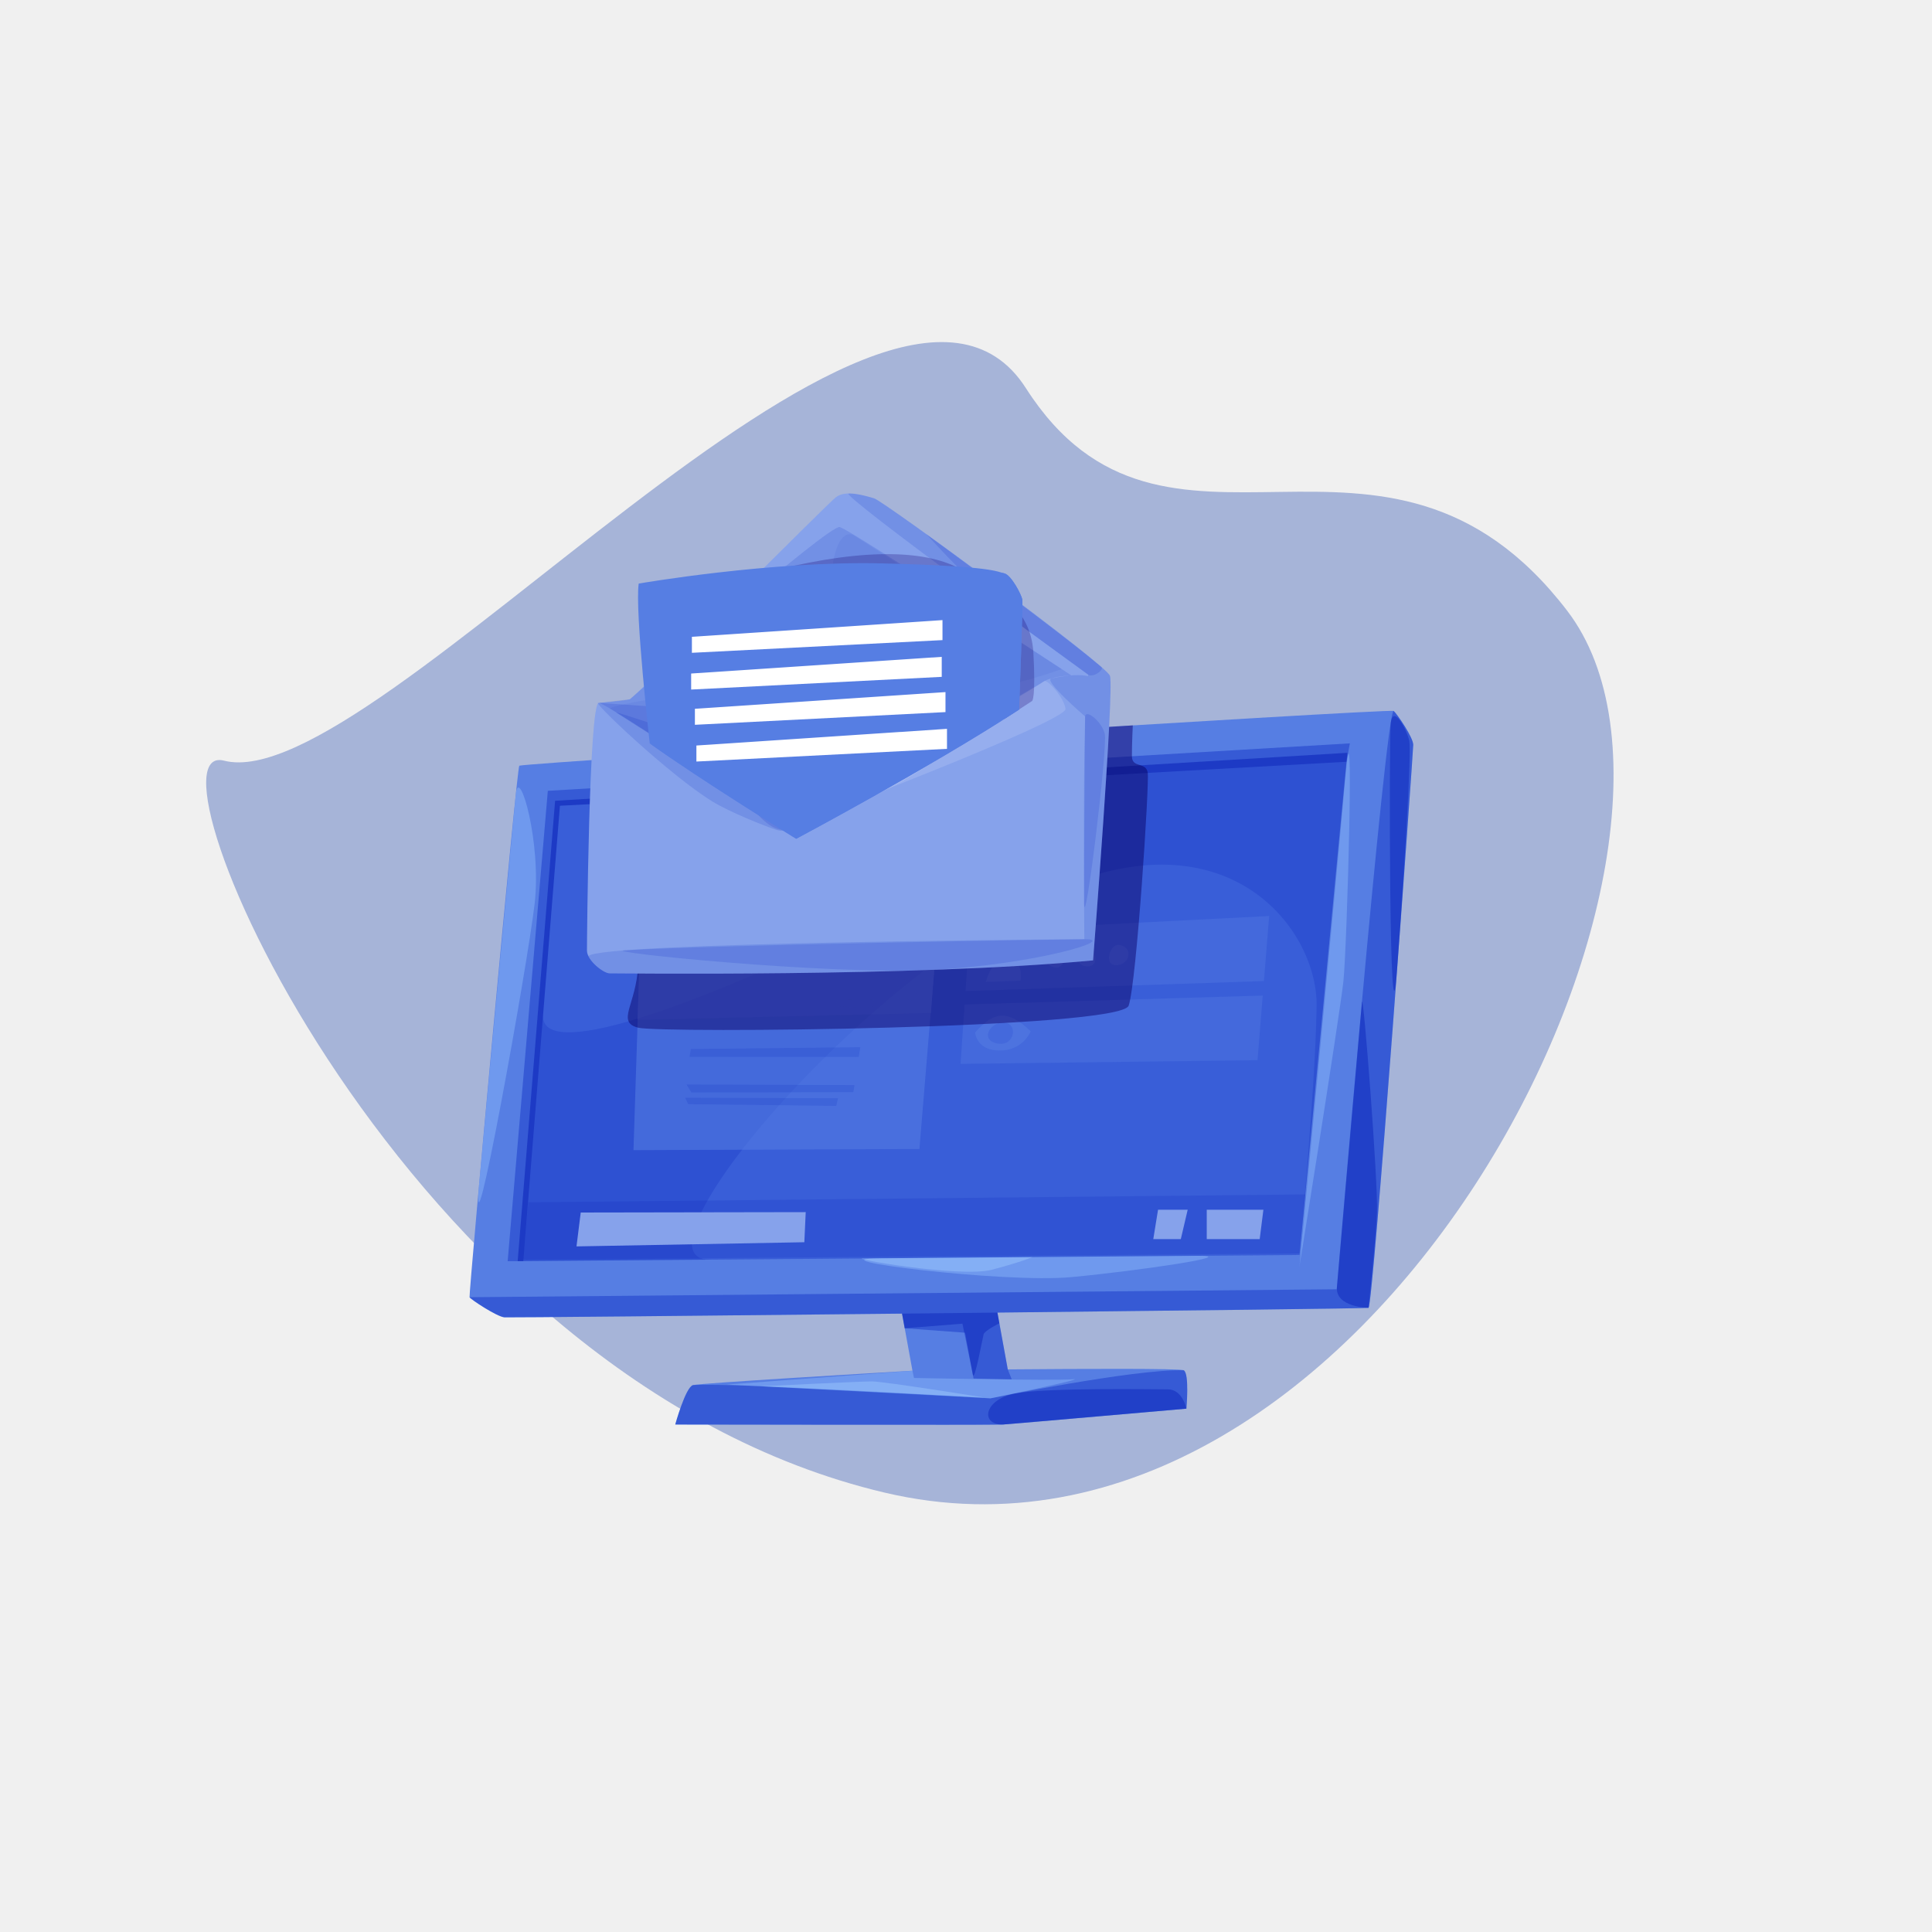
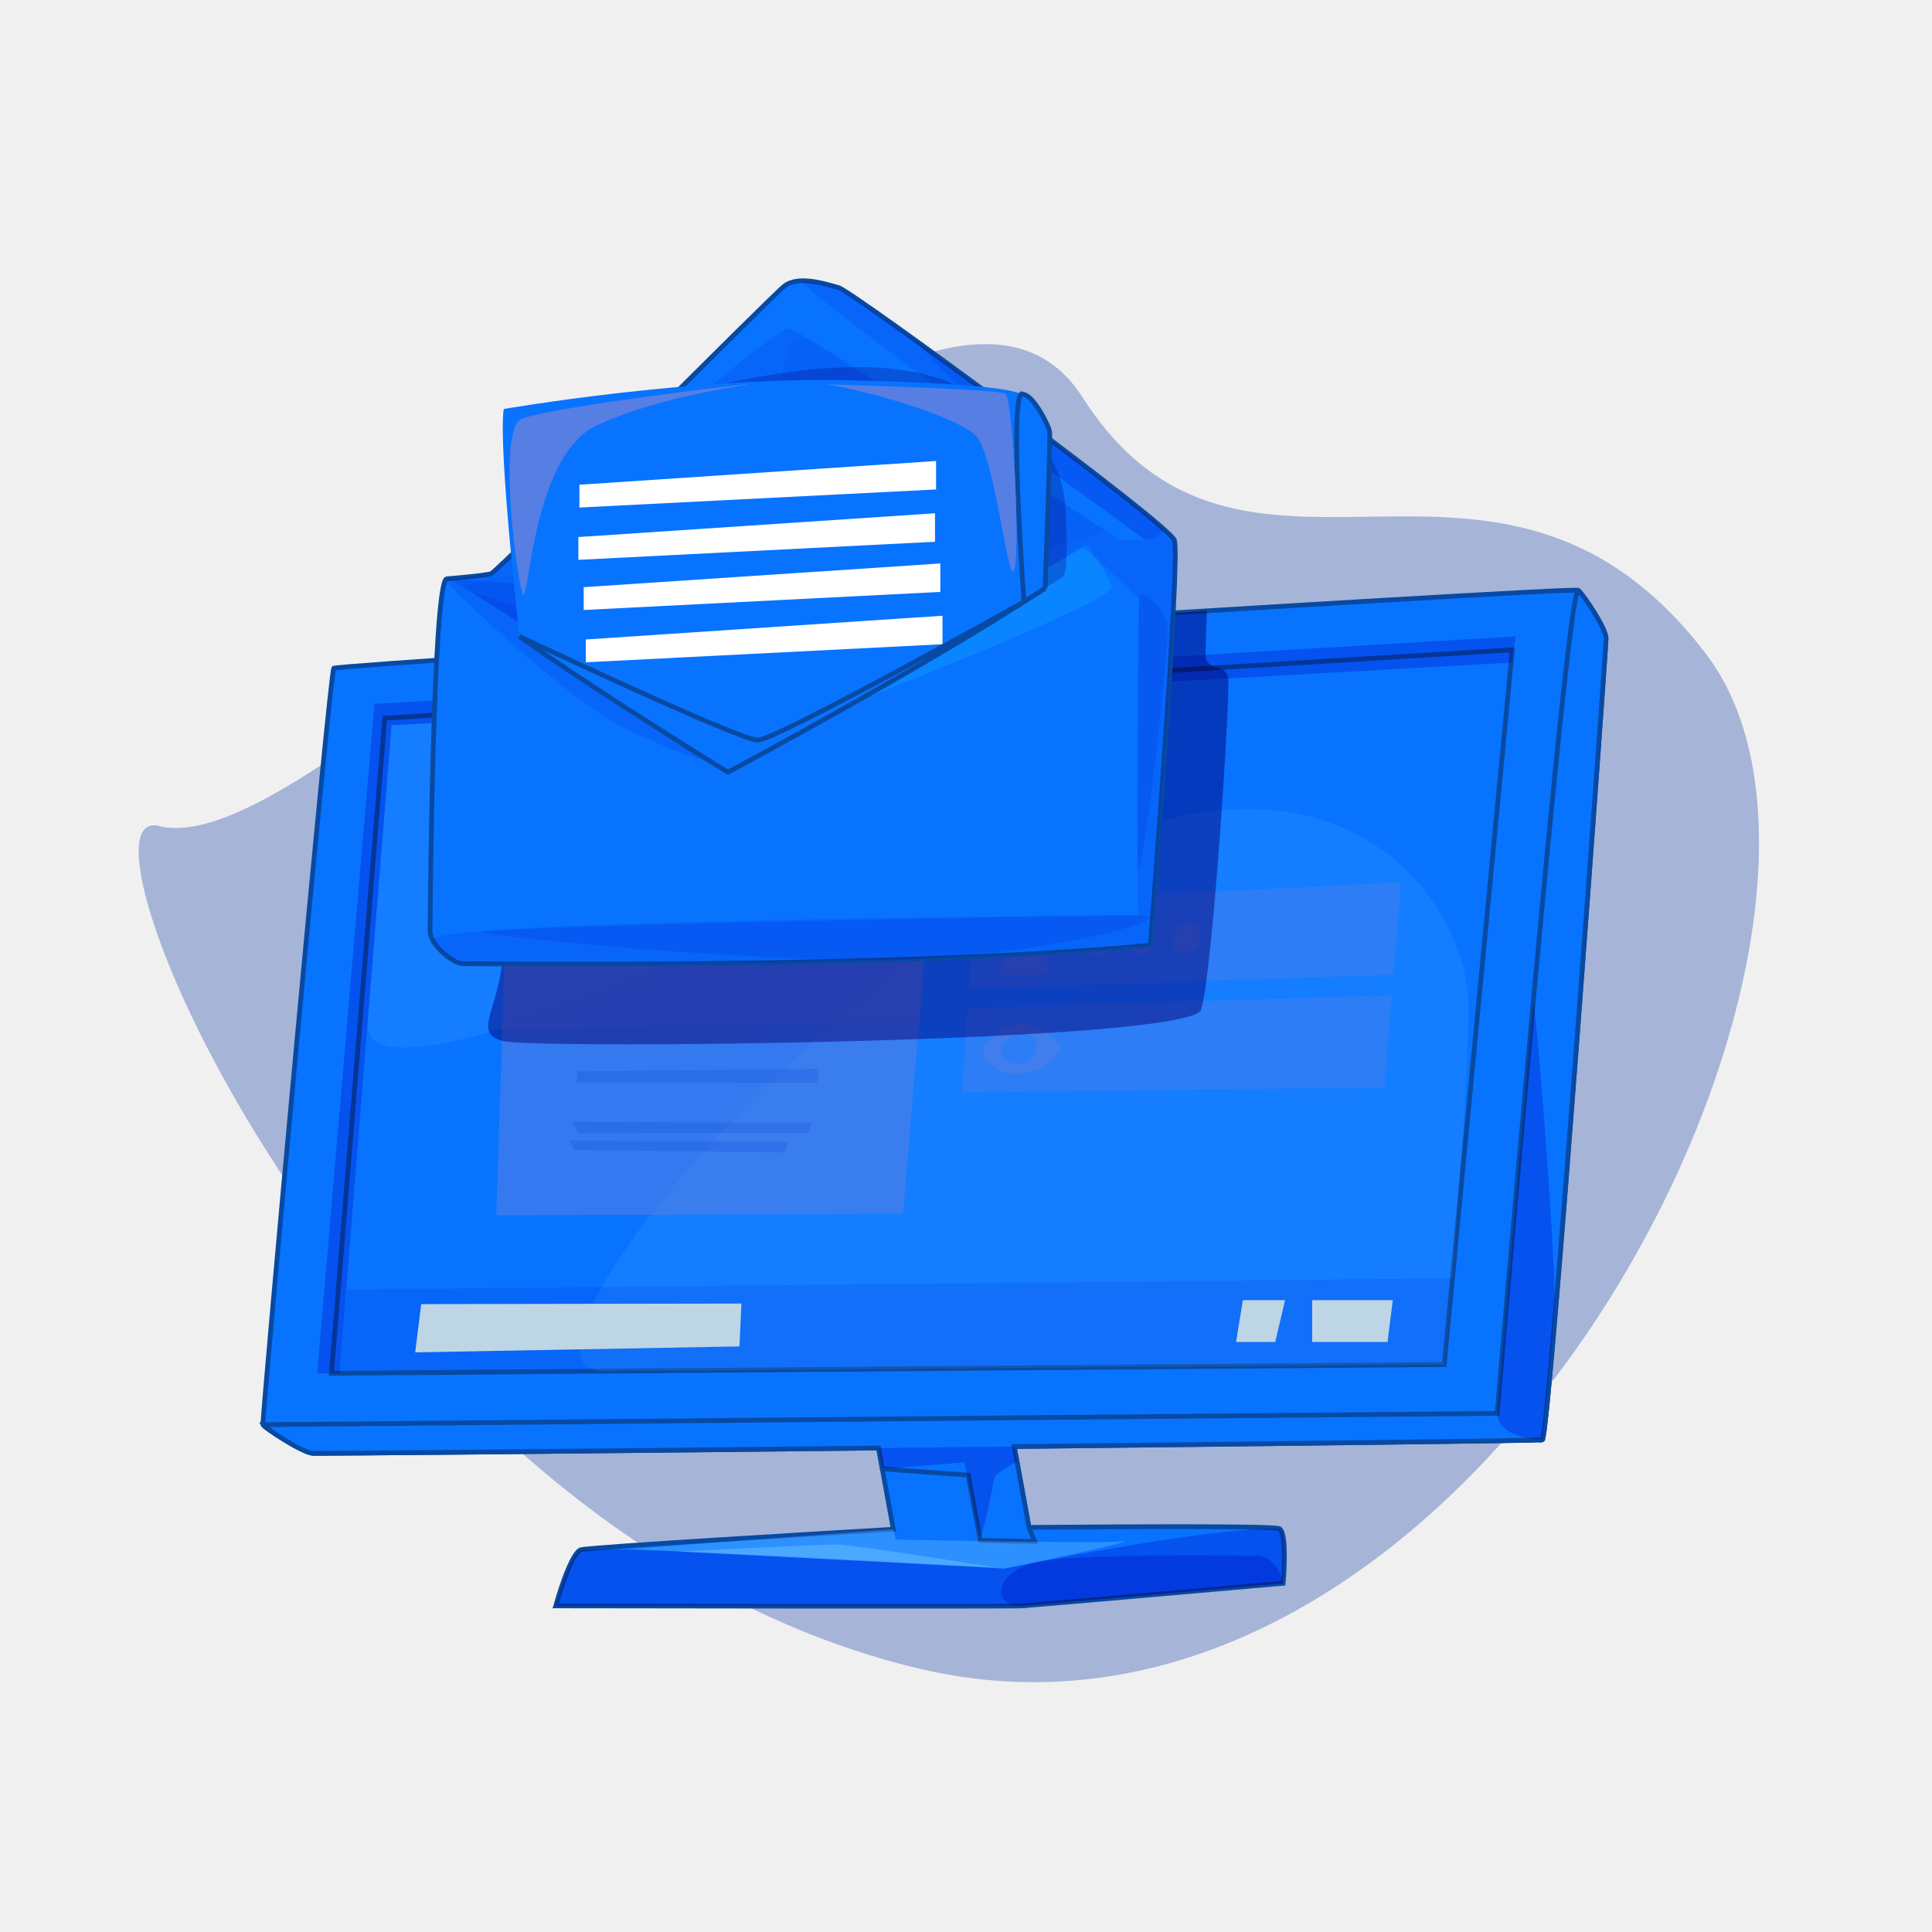
<svg xmlns="http://www.w3.org/2000/svg" viewBox="0 0 3710 3710">
  <defs>
    <style>
      .cls-1 {
        opacity: .68;
      }

      .cls-2, .cls-3, .cls-4, .cls-5, .cls-6, .cls-7, .cls-8, .cls-9, .cls-10, .cls-11, .cls-12, .cls-13, .cls-14, .cls-15, .cls-16, .cls-17, .cls-18 {
        stroke-width: 0px;
      }

-       .cls-2, .cls-3, .cls-5, .cls-6, .cls-9, .cls-10, .cls-14, .cls-15 {
+       .cls-2, .cls-3, .cls-6, .cls-7, .cls-10, .cls-14, .cls-15 {
        mix-blend-mode: multiply;
      }

-       .cls-2, .cls-5 {
+       .cls-2, .cls-6 {
        fill: #49258d;
      }

-       .cls-2, .cls-6 {
+       .cls-2, .cls-7 {
        opacity: .57;
      }

      .cls-3, .cls-11 {
        fill: #fff;
      }

      .cls-3, .cls-14 {
        opacity: .39;
      }

-       .cls-4 {
+       .cls-4, .cls-19 {
+         fill: #0873ff;
+       }
+ 
+       .cls-5 {
        opacity: .15;
      }

-       .cls-4, .cls-6, .cls-7, .cls-8, .cls-10, .cls-12, .cls-14, .cls-18 {
+       .cls-5, .cls-7, .cls-8, .cls-9, .cls-12, .cls-14, .cls-17 {
        fill: #567ee3;
      }

-       .cls-4, .cls-7 {
+       .cls-5, .cls-8 {
        mix-blend-mode: screen;
      }

-       .cls-5, .cls-9 {
+       .cls-6, .cls-10 {
        opacity: .31;
      }

-       .cls-19 {
+       .cls-20 {
        isolation: isolate;
      }

-       .cls-7 {
+       .cls-8 {
        opacity: .43;
      }

-       .cls-8 {
+       .cls-9 {
        opacity: .51;
      }

-       .cls-9, .cls-13, .cls-15, .cls-16 {
+       .cls-10, .cls-13, .cls-15 {
        fill: #86a2eb;
      }

-       .cls-10 {
-         opacity: .7;
-       }
- 
-       .cls-20 {
+       .cls-21 {
        opacity: .4;
      }

      .cls-13 {
        mix-blend-mode: color-dodge;
      }

      .cls-13, .cls-15 {
        opacity: .13;
      }

-       .cls-21 {
+       .cls-22 {
        opacity: .67;
      }

-       .cls-17 {
+       .cls-19 {
+         stroke: #084aa3;
+         stroke-width: 9.1px;
+       }
+ 
+       .cls-16 {
        fill: #3659b3;
      }

+       .cls-17 {
+         opacity: .82;
+       }
+ 
      .cls-18 {
-         opacity: .82;
+         fill: #bed5e5;
      }
    </style>
  </defs>
-   <g class="cls-19">
+   <g class="cls-20">
    <g id="Illustration">
-       <g class="cls-20">
-         <path class="cls-17" d="M1969.98,745.33c-267.76-418.78-1249.66,789.71-1539.83,715.36-175.88-45.07,338.01,1185.78,1268.44,1405.53,930.43,219.76,1660.7-1237.35,1310.65-1693.69-350.05-456.34-771.88-9.01-1039.26-427.2Z" />
+       <g class="cls-21">
+         <path class="cls-16" d="M2078.57,762.65c-308.27-482.15-1438.76,909.21-1772.85,823.61-202.49-51.89,389.16,1365.22,1460.39,1618.22,1071.23,253.01,1912-1424.58,1508.99-1949.98-403.02-525.4-888.69-10.38-1196.53-491.85Z" />
      </g>
      <g>
-         <path class="cls-12" d="M2627.92,2511.38c9.15-3.05,85.91-1066.86,85.91-1081.1s-31.52-59.98-37.62-65.06c-6.1-5.08-1658.63,99.03-1678.96,105.13-4.97,1.49-97.6,1016.63-95.56,1020.69,2.03,4.07,52.86,37.62,67.1,38.63,6.85.49,378.55-3.02,763.41-7.14l19.99,109.65c-74.5,4.34-408.84,24-421.48,27.61-14.23,4.07-34.06,75.74-34.06,75.74,0,0,611.5,1.02,628.78,0,17.28-1.02,352.77-30.5,352.77-30.5,0,0,6.1-67.61-5.08-73.71-6.81-3.72-193.24-2.9-337.9-1.7l-19.89-109.1c349.45-3.88,708.54-7.82,712.59-9.16Z" />
-         <polygon class="cls-10" points="994.1 2421.76 1065.97 1537.73 2587.34 1445.61 2495.45 2409.91 994.1 2421.76" />
-         <path class="cls-6" d="M1853.25,2559.16l16.27,88.03,73.2,1.43-7.49-18.98-19.89-109.1c349.45-3.88,708.54-7.82,712.59-9.16,9.15-3.05,85.9-1066.86,85.9-1081.1s-31.52-59.98-37.62-65.06c-15.77.13-109.29,1110.58-109.29,1110.58l-1665.24,15.25c2.03,4.07,52.86,37.62,67.1,38.63,6.85.49,378.55-3.02,763.41-7.14l5.13,28.12,115.93,8.5Z" />
-         <path class="cls-6" d="M1296.64,2735.55s611.5,1.02,628.78,0c17.28-1.02,352.77-30.5,352.77-30.5,0,0,6.1-67.61-5.08-73.71-96.57-2.64-371.07,53.88-371.07,53.88,0,0-490.01-30.5-571.35-25.42-14.23,4.07-34.06,75.74-34.06,75.74Z" />
-         <polygon class="cls-6" points="994.1 2421.76 974.88 2421.76 1052 1518.62 2592.08 1427.48 2585.7 1462.79 1075.21 1547.29 1004.83 2421.76 994.1 2421.76" />
-         <path class="cls-6" d="M1925.43,2735.55c-43.7.33-36.25-48.47,24.53-59.79,60.78-11.32,264.19-7.82,292.65-7.82s35.58,37.11,35.58,37.11l-352.77,30.5Z" />
-         <path class="cls-6" d="M1732.19,2522.54l183.14-2,3.75,20.55s-28.21,14-30.25,21.12c-2.03,7.12-17.64,94.05-20.8,76.97-3.15-17.08-19.87-97.31-19.87-97.31l-110.85,8.79-5.13-28.12Z" />
-         <path class="cls-6" d="M2627.92,2511.38s-63.95-.77-60.64-39.88c3.32-39.11,45.58-520.44,48-546.89,2.42-26.45,31.5,348.92,28.9,404.79-2.6,55.87-16.27,181.98-16.27,181.98Z" />
-         <path class="cls-6" d="M2670.71,1387.35c-3.5,24.73-3.16,681.71,12.05,475.34,15.2-206.38,27.76-419.5,23.45-440.12-4.31-20.62-30.53-70.33-35.49-35.22Z" />
-         <path class="cls-7" d="M2495.96,2425.73c-11.36,76.19,76.63-475.11,83.75-541.19,7.12-66.08,21.99-599.84,3.34-387.22-18.64,212.62-87.09,928.41-87.09,928.41Z" />
-         <path class="cls-7" d="M990.67,1523.49c6.58-53.14,49.28,94.27,36.06,211.19-13.22,116.91-123.94,729.85-106.45,536.81,17.49-193.05,70.4-747.99,70.4-747.99Z" />
-         <path class="cls-7" d="M1690.61,2416.26c-141.32,1.12,237.87,48.35,366.98,36.15,129.11-12.2,329.36-41.65,240.92-40.95-88.43.7-607.91,4.8-607.91,4.8Z" />
-         <path class="cls-7" d="M1752.18,2632.2l2.96,13.89s269.41,5.59,304.48,2.54c35.07-3.05-157.58,36.6-157.58,36.6l-505.77-26.51,355.91-26.51Z" />
-         <path class="cls-4" d="M1363.23,2418.84c-156.52,1.23,248.06-496.09,614.04-687.22,365.99-191.13,552.88,45.69,551.01,199.45-1.86,153.77-32.84,478.83-32.84,478.83l-1132.22,8.93Z" />
-         <path class="cls-4" d="M1043.2,1945.05c-27.65,199.33,1241.58-464.99,1043.1-451.04-198.48,13.95-1011.09,53.27-1011.09,53.27l-32.01,397.76Z" />
-         <path class="cls-7" d="M1659.54,2416.51c-40.11-1.71,184.56,37.94,245.56,21.68,61-16.27,77.27-24.22,77.27-24.22l-322.83,2.55Z" />
-         <path class="cls-7" d="M1461.94,2662.15s189-9.46,212.38-9.46,215.52,30.93,215.52,30.93l-427.91-21.47Z" />
-         <g class="cls-21">
-           <polygon class="cls-8" points="2427.12 1883.93 1854.04 1903.21 1861.88 1788.3 2437.21 1758.98 2427.12 1883.93" />
-           <polygon class="cls-8" points="2414.85 2035.84 1844.5 2042.98 1852.3 1928.77 2424.87 1911.72 2414.85 2035.84" />
-           <path class="cls-12" d="M1944.49,1843.84c5.76-4.64,9.73-11.49,10.26-19.01.93-13.29-9.2-23.55-22.58-22.9-13.33.65-24.84,11.87-25.75,25.06-.59,8.57,3.44,15.87,9.97,19.8-17.44,11.51-23.17,38.79-23.17,38.79l66.48-2.4s5.97-30.94-15.19-39.35Z" />
-           <path class="cls-12" d="M1872.43,1982.75c36.08-41.85,64.62-43.55,106.86-2.3,0,0-14.48,37.09-59.91,36.91-44.82-.18-46.95-34.61-46.95-34.61ZM1917.26,2004.15c32.34,4.49,38.02-40.65,9.42-40.42-28.36.23-44.74,35.52-9.42,40.42Z" />
-           <path class="cls-12" d="M2028.22,1858.08c16.88,1.26,28.33-40.51,2.76-38.31-25.38,2.19-30.15,36.26-2.76,38.31Z" />
-           <path class="cls-12" d="M2147.78,1814.56c-17.4-1.17-29.13,41.07-2.9,38.97,26.43-2.11,31.51-37.05,2.9-38.97Z" />
-           <path class="cls-12" d="M2085.94,1855.63c28.65,2.56,16.52-37.15,2.81-38.41-13.65-1.26-31.23,35.87-2.81,38.41Z" />
+         <path class="cls-19" d="M2961.82,2764.74c13.02-4.34,122.26-1518.38,122.26-1538.64s-44.85-85.37-53.53-92.6c-8.68-7.23-2360.59,140.94-2389.53,149.63-7.07,2.12-138.9,1446.89-136.01,1452.67,2.89,5.79,75.24,53.53,95.49,54.98,9.75.7,538.76-4.3,1086.5-10.16l28.45,156.06c-106.03,6.18-581.87,34.16-599.86,39.3-20.26,5.79-48.47,107.79-48.47,107.79,0,0,870.3,1.45,894.9,0,24.6-1.45,502.07-43.41,502.07-43.41,0,0,8.68-96.22-7.23-104.9-9.7-5.29-275.02-4.13-480.9-2.42l-28.31-155.27c497.35-5.52,1008.41-11.12,1014.17-13.04Z" />
+         <polygon class="cls-19" points="636.53 2637.18 738.83 1379.03 2904.07 1247.91 2773.28 2620.33 636.53 2637.18" />
+         <path class="cls-19" d="M1859.29,2832.74l23.15,125.29,104.18,2.03-10.66-27.02-28.31-155.27c497.35-5.52,1008.41-11.12,1014.17-13.04,13.02-4.34,122.26-1518.38,122.26-1538.64s-44.85-85.37-53.53-92.6c-22.44.19-155.54,1580.6-155.54,1580.6l-2370,21.7c2.89,5.79,75.24,53.54,95.49,54.98,9.75.7,538.76-4.3,1086.5-10.16l7.3,40.03,164.99,12.09Z" />
+         <path class="cls-7" d="M1067.12,3083.78s870.3,1.45,894.9,0c24.6-1.45,502.07-43.41,502.07-43.41,0,0,8.68-96.22-7.23-104.9-137.43-3.75-528.11,76.68-528.11,76.68,0,0-697.4-43.41-813.15-36.17-20.26,5.79-48.47,107.79-48.47,107.79Z" />
+         <polygon class="cls-7" points="636.53 2637.18 609.18 2637.18 718.94 1351.83 2910.82 1222.11 2901.74 1272.37 751.97 1392.63 651.81 2637.18 636.53 2637.18" />
+         <path class="cls-7" d="M1962.02,3083.78c-62.2.47-51.59-68.98,34.92-85.09,86.5-16.11,376-11.12,416.51-11.12s50.64,52.81,50.64,52.81l-502.07,43.41Z" />
+         <path class="cls-7" d="M1687,2780.62l260.65-2.84,5.33,29.25s-40.15,19.93-43.05,30.06c-2.89,10.13-25.11,133.85-29.6,109.55-4.49-24.3-28.28-138.49-28.28-138.49l-157.76,12.5-7.3-40.03Z" />
+         <path class="cls-7" d="M2961.82,2764.74s-91.02-1.09-86.3-56.75c4.72-55.66,64.87-740.69,68.31-778.34,3.44-37.65,44.83,496.59,41.14,576.1-3.7,79.51-23.15,258.99-23.15,258.99Z" />
+         <path class="cls-8" d="M1715.46,2936.68l4.21,19.77s383.42,7.96,433.34,3.62c49.92-4.34-224.27,52.09-224.27,52.09l-719.83-37.74,506.54-37.74Z" />
+         <path class="cls-5" d="M1161.89,2633.04c-222.76,1.76,353.04-706.05,873.92-978.06,520.88-272.01,786.86,65.02,784.21,283.87-2.65,218.85-46.74,681.48-46.74,681.48l-1611.39,12.71Z" />
+         <path class="cls-5" d="M706.41,1958.73c-39.35,283.68,1767.04-661.78,1484.56-641.92-282.48,19.86-1439,75.82-1439,75.82l-45.56,566.1Z" />
+         <path class="cls-8" d="M1302.37,2979.32s268.99-13.46,302.27-13.46,306.74,44.03,306.74,44.03l-609.01-30.56Z" />
+         <g class="cls-22">
+           <polygon class="cls-9" points="2676.03 1871.74 1860.42 1899.18 1871.58 1735.64 2690.4 1693.91 2676.03 1871.74" />
+           <polygon class="cls-9" points="2658.57 2087.94 1846.85 2098.1 1857.94 1935.56 2672.84 1911.29 2658.57 2087.94" />
+           <path class="cls-12" d="M1989.15,1814.68c8.2-6.6,13.84-16.36,14.6-27.06,1.33-18.92-13.09-33.51-32.14-32.59-18.97.92-35.35,16.89-36.65,35.67-.84,12.2,4.89,22.58,14.19,28.17-24.82,16.39-32.98,55.21-32.98,55.21l94.61-3.41s8.5-44.03-21.63-56Z" />
+           <path class="cls-12" d="M1886.59,2012.38c51.34-59.56,91.97-61.99,152.09-3.28,0,0-20.61,52.79-85.26,52.53-63.79-.26-66.82-49.26-66.82-49.26ZM1950.4,2042.84c46.03,6.39,54.11-57.85,13.41-57.52-40.36.33-63.67,50.55-13.41,57.52Z" />
+           <path class="cls-12" d="M2108.32,1834.95c24.03,1.79,40.32-57.66,3.92-54.52-36.12,3.11-42.91,51.61-3.92,54.52Z" />
+           <path class="cls-12" d="M2278.48,1773.01c-24.77-1.66-41.46,58.44-4.13,55.47,37.61-3,44.84-52.73,4.13-55.47Z" />
+           <path class="cls-12" d="M2190.47,1831.47c40.77,3.65,23.51-52.87,4-54.67-19.43-1.8-44.44,51.05-4,54.67Z" />
        </g>
        <g class="cls-1">
-           <polygon class="cls-18" points="1227.64 1862.84 1216.48 2208.6 1765.54 2206.39 1795.2 1847.43 1227.64 1862.84" />
-           <polygon class="cls-12" points="1224.19 1958.41 1787.64 1945.34 1795.2 1847.43 1227.64 1862.84 1224.19 1958.41" />
-           <path class="cls-12" d="M1704.33,1931.14c32.62,2.05,55.92,0,63.03,0,7.12,0,16.9-58.81,10.58-64.33-6.33-5.53-61.65-4.75-68.85,0-7.2,4.75-4.76,64.33-4.76,64.33Z" />
-           <path class="cls-8" d="M1609.58,1918.81c-1.35,3.47-4.85,12.63-2.14,13.25,2.71.62,67.29,5.54,67.96,0,.67-5.54,5.39-14.02,1.84-13.25-3.54.77-67.66,0-67.66,0Z" />
-           <path class="cls-8" d="M1763.61,1911.9c-.87-.48-5.19-5.26-10.46-11.28,7.15-4.95,12.43-9.68,11-12.08-3.73-6.26-7.24-17.41-8.77-15.07-.63.97-7.61,6.06-15.56,11.7-5.72-6.7-10.21-12.02-10.21-12.02-4.01,2.03-14.57,7.44-13.81,9.49.27.73,3.97,6.39,8.84,13.17-5.43,3.77-9.39,6.49-9.39,6.49,1.78,4.31,6.53,15.68,8.59,15.2.7-.16,6-2.84,12.51-6.52,5.94,7.01,11.41,12.16,13.6,10.58,5.66-4.1,16.18-8.26,13.66-9.66Z" />
-           <polygon class="cls-14" points="1326.65 2014.41 1324.09 2029.41 1648.97 2029.67 1652.16 2010.95 1326.65 2014.41" />
-           <polygon class="cls-14" points="1318.32 2082.61 1327.68 2097.78 1638.63 2097.27 1640.95 2083.64 1318.32 2082.61" />
-           <polygon class="cls-14" points="1315.56 2108.04 1321.62 2120.27 1605.83 2123.71 1609.33 2108.82 1315.56 2108.04" />
+           <polygon class="cls-17" points="968.92 1841.72 953.04 2333.81 1734.47 2330.67 1776.67 1819.8 968.92 1841.72" />
+           <polygon class="cls-12" points="964 1977.75 1765.91 1959.14 1776.67 1819.8 968.92 1841.72 964 1977.75" />
+           <path class="cls-12" d="M1647.35,1938.93c46.42,2.91,79.58.01,89.71,0,10.13-.01,24.06-83.69,15.05-91.56-9-7.86-87.74-6.75-97.99,0-10.25,6.76-6.77,91.56-6.77,91.56Z" />
+           <path class="cls-9" d="M1512.5,1921.38c-1.92,4.93-6.9,17.97-3.04,18.85,3.85.88,95.77,7.89,96.72,0,.95-7.89,7.67-19.95,2.62-18.85-5.05,1.1-96.29,0-96.29,0Z" />
+           <path class="cls-9" d="M1731.71,1911.55c-1.24-.69-7.39-7.49-14.89-16.05,10.18-7.05,17.69-13.78,15.65-17.19-5.31-8.91-10.31-24.78-12.48-21.45-.9,1.38-10.83,8.63-22.14,16.66-8.14-9.53-14.52-17.11-14.52-17.11-5.71,2.89-20.74,10.59-19.65,13.51.39,1.04,5.64,9.09,12.58,18.74-7.72,5.36-13.37,9.24-13.37,9.24,2.54,6.14,9.29,22.32,12.23,21.63,1-.23,8.53-4.04,17.81-9.27,8.45,9.98,16.24,17.3,19.35,15.05,8.06-5.84,23.03-11.75,19.44-13.75Z" />
+           <polygon class="cls-14" points="1109.83 2057.44 1106.19 2078.79 1568.56 2079.16 1573.1 2052.51 1109.83 2057.44" />
+           <polygon class="cls-14" points="1097.97 2154.5 1111.3 2176.09 1553.84 2175.37 1557.15 2155.98 1097.97 2154.5" />
+           <polygon class="cls-14" points="1094.04 2190.7 1102.67 2208.1 1507.17 2212.99 1512.14 2191.81 1094.04 2190.7" />
        </g>
+         <path class="cls-2" d="M965.46,1831.05c-4.68,104.63-60.58,152.1,0,168.04,60.58,15.94,1319.22,3.7,1340.92-60.24,21.7-63.94,56.52-604.89,52.13-636.09-4.39-31.2-43.08-11.86-43.26-45.4-.19-33.55,2.41-84.38,2.41-84.38l-215.93,13.26-1136.27,644.81Z" />
+         <path class="cls-19" d="M857.86,1111.48c-26.67,4.03-32,648.89-32,676.76s46.36,62.63,61.78,62.37c15.4-.26,831.83,10.58,1321.44-35.38,0,0,58.51-745.32,46.07-777.9-12.49-32.71-618.97-477.82-644.7-485.03-25.79-7.23-77.48-23.91-104.31-2.84-26.83,21.07-549.94,548.02-563.21,552.13-13.28,4.11-85.07,9.89-85.07,9.89Z" />
+         <path class="cls-10" d="M857.86,1111.48c-26.94-11.74,194.05,198.1,311.25,269.72,47.56,29.07,140.39,66.11,173.91,77.09,16.31,5.34,34.15,3.08,48.57-6.23,0,0-239.46-317.59-245.97-319.76-6.51-2.17-287.76-20.82-287.76-20.82Z" />
+         <path class="cls-10" d="M887.63,1850.61c15.4-.26,831.83,10.58,1321.44-35.38,0,0,58.51-745.32,46.07-777.9-12.49-32.71-618.97-477.81-644.7-485.03-15.83-4.44-41.42-12.41-65.03-13.05-1.28.09-2.49.09-3.62-.02-.19,0-.38,0-.58.01-31.6-1.99,654.83,495.38,654.83,495.38-.42.88-.82,2.23-1.21,3.83-19.95-4.77-48.64-4.35-99.43,6.28-18.2,3.81,44.13,62.07,91.93,103.99-6.11,204.49-2.14,608.63-2.14,608.63,0,0-1329.17,8.09-1355.28,46.27,11.6,23.77,45.05,47.21,57.71,46.99Z" />
+         <path class="cls-10" d="M857.86,1111.48c21.7-1.89,525.05,343.47,533.73,340.58,8.68-2.89,653.99-376.98,677.14-395.39,23.15-18.41,80.8-20.35,80.8-20.35,0,0-602.4-398.13-632.78-405.36-30.38-7.23-573.82,470.64-573.82,470.64l-85.07,9.89Z" />
+         <path class="cls-10" d="M928.7,1787.76c-68.38,4.09,550.98,67.23,835.45,53.58,284.47-13.64,518.74-84.76,421.05-83.99-97.68.77-1014.76,15.96-1256.51,30.41Z" />
+         <path class="cls-10" d="M2187.34,1148.72c1.48-20.77,44.39,11.95,53.57,46.67,9.18,34.71-56.02,564.83-56.45,460.66-.43-104.17,2.88-507.33,2.88-507.33Z" />
+         <path class="cls-13" d="M1450.05,1419.09c-33.65,19.21,688.54-258.26,683.79-291.14-4.75-32.88-50.07-80.71-57.59-76-7.52,4.71-626.2,367.14-626.2,367.14Z" />
+         <path class="cls-15" d="M888.97,1127.04c-1.62-9.94,284.5-60.94,502.62-66.37,218.12-5.43,342.37,192.07,342.37,192.07l-342.37,199.31-502.62-325.01Z" />
+         <path class="cls-15" d="M1553.64,652.65c-73.86-31.57-100.92,293.36,49.92,398.98,150.84,105.62,519.73-32.64,519.73-32.64l-569.64-366.34Z" />
+         <path class="cls-10" d="M2196.05,1034.63c15.92,7.96,43.72-14.55,35.76-21.24-117.51-98.85-477.97-362.81-477.97-362.81,0,0,161.94,179.66,272.26,260.19,110.31,80.53,169.95,123.86,169.95,123.86Z" />
+         <path class="cls-10" d="M906.27,1138.23c-17.3-11.19,586,195.18,600.77,199.52,14.77,4.34,328.84-142.39,328.84-142.39l-444.29,256.7s6.69,2.37,0,0c-6.69-2.37-38.74,33.83-103.81-40.87-65.08-74.71-256.85-194.01-256.85-194.01l-124.65-78.94Z" />
+         <path class="cls-13" d="M2000.73,1099.02s-333.4,294.03-529.87,306.89l529.87-306.89Z" />
+         <path class="cls-6" d="M1340.22,748.75c254.3-63.18,420.75-53.13,510.36-.68,89.61,52.45,188.43,101.04,195.36,226.54,6.93,125.49-3.48,131.6-3.48,131.6l-76.11,49.52-626.14-406.99Z" />
+         <path class="cls-4" d="M967.29,785.4s360.52-62.59,665.33-55.17c304.81,7.42,314.92,23.26,333.74,27.28,18.82,4.02,47.03,58.27,49.2,71.3,2.17,13.02-8.68,300.95-8.68,300.95-246.87,160.46-609.14,353.04-609.14,353.04,0,0-257.55-158.43-400.3-260.69,0,0-41-362.91-30.15-436.71Z" />
+         <path class="cls-19" d="M2006.87,1129.76s10.85-287.93,8.68-300.95c-2.17-13.02-30.38-67.28-49.2-71.3-1.61-.34-3.17-.78-4.85-1.29-23.26,16.01,4.85,399.51,4.85,399.51,0,0-476.02,265.57-511.3,265.57s-457.62-199.2-457.62-199.2c142.75,102.26,400.3,260.69,400.3,260.69,0,0,362.26-192.58,609.14-353.04Z" />
+         <path class="cls-12" d="M996.59,807.5c22.07-20.85,422.13-69.45,438.41-69.45s-162.77,19.53-289.74,79.22c-126.96,59.68-129.66,362.31-142.39,320.53-12.74-41.78-44.18-294.49-6.28-330.3Z" />
+         <path class="cls-12" d="M1585.83,738.05c65.11,8.28,251.76,60.37,288.65,99.44,36.9,39.07,62.94,303.61,73.79,253.82,10.85-49.8-3.99-325.47-17.36-335.08-13.37-9.61-345.08-18.17-345.08-18.17Z" />
+         <polygon class="cls-11" points="1124.96 1227.98 1124.96 1271.77 1809.83 1237.07 1809.83 1182.4 1124.96 1227.98" />
+         <g>
+           <polygon class="cls-11" points="1112.67 930.81 1112.67 974.61 1797.53 939.9 1797.53 885.24 1112.67 930.81" />
+           <polygon class="cls-11" points="1110.62 1031.24 1110.62 1075.03 1795.48 1040.32 1795.48 985.66 1110.62 1031.24" />
+           <polygon class="cls-11" points="1120.86 1127.56 1120.86 1171.35 1805.73 1136.64 1805.73 1081.98 1120.86 1127.56" />
+           <polygon class="cls-3" points="1129.74 1203.36 1141.38 1238.32 1768.93 1216.51 1770.3 1172.97 1129.74 1203.36" />
+         </g>
+         <polygon class="cls-3" points="1154 1328.19 1153.08 1305.57 1622.73 1294.39 1622.73 1325.5 1176 1342.51 1154 1328.19" />
+         <polygon class="cls-10" points="665.61 2476.43 651.81 2633.04 2773.28 2616.19 2789.15 2454.8 665.61 2476.43" />
+         <polygon class="cls-18" points="808.85 2504.3 797.28 2596.9 1419.96 2585.5 1423.74 2503.25 808.85 2504.3" />
+         <polygon class="cls-18" points="2386.63 2496.7 2467.66 2496.7 2448.85 2577.01 2373.61 2577.01 2386.63 2496.7" />
+         <polygon class="cls-18" points="2519.75 2496.7 2519.75 2577.01 2664.43 2577.01 2674.56 2496.7 2519.75 2496.7" />
      </g>
-       <path class="cls-2" d="M1225.21,1855.34c-3.29,73.52-42.57,106.87,0,118.07,42.57,11.2,926.92,2.6,942.17-42.33,15.25-44.93,39.71-425.01,36.63-446.94-3.08-21.92-30.27-8.33-30.4-31.9-.13-23.57,1.69-59.29,1.69-59.29l-151.72,9.32-798.38,453.06Z" />
-       <path class="cls-16" d="M1149.61,1349.75c-18.74,2.83-22.49,455.93-22.49,475.52s32.57,44.01,43.41,43.82c10.82-.18,584.47,7.43,928.49-24.86,0,0,41.11-523.68,32.37-546.58-8.77-22.99-434.91-335.73-452.99-340.79-18.12-5.08-54.44-16.8-73.29-2-18.85,14.8-386.41,385.05-395.73,387.94-9.33,2.89-59.77,6.95-59.77,6.95Z" />
-       <path class="cls-9" d="M1149.61,1349.75c-18.93-8.25,136.35,139.19,218.69,189.52,33.42,20.42,98.64,46.45,122.2,54.16,11.46,3.75,23.99,2.16,34.13-4.38,0,0-168.25-223.15-172.83-224.68-4.57-1.52-202.19-14.63-202.19-14.63Z" />
-       <path class="cls-9" d="M1170.53,1869.08c10.82-.19,584.47,7.43,928.49-24.86,0,0,41.11-523.68,32.37-546.58-8.77-22.99-434.91-335.73-452.99-340.79-11.12-3.12-29.1-8.72-45.69-9.17-.9.06-1.75.06-2.54-.01-.14,0-.27,0-.41,0-22.2-1.4,460.11,348.07,460.11,348.07-.3.62-.58,1.57-.85,2.69-14.02-3.35-34.18-3.06-69.86,4.41-12.79,2.68,31.01,43.61,64.59,73.06-4.29,143.68-1.5,427.64-1.5,427.64,0,0-933.92,5.69-952.26,32.51,8.15,16.7,31.66,33.17,40.55,33.02Z" />
-       <path class="cls-9" d="M1149.61,1349.75c15.25-1.33,368.91,241.34,375.01,239.3,6.1-2.03,459.52-264.88,475.78-277.82,16.27-12.94,56.77-14.3,56.77-14.3,0,0-423.27-279.74-444.61-284.82-21.35-5.08-403.18,330.69-403.18,330.69l-59.77,6.95Z" />
-       <path class="cls-9" d="M1199.38,1824.92c-48.05,2.87,387.14,47.24,587.02,37.65,199.88-9.59,364.48-59.55,295.84-59.01-68.64.54-713,11.21-882.86,21.36Z" />
-       <path class="cls-9" d="M2083.74,1375.92c1.04-14.59,31.19,8.4,37.64,32.79,6.45,24.39-39.36,396.87-39.66,323.68-.3-73.19,2.02-356.47,2.02-356.47Z" />
-       <path class="cls-13" d="M1565.7,1565.89c-23.65,13.5,483.79-181.46,480.45-204.56-3.34-23.1-35.18-56.71-40.46-53.4-5.29,3.31-439.99,257.96-439.99,257.96Z" />
-       <path class="cls-15" d="M1171.47,1360.68c-1.14-6.98,199.9-42.82,353.16-46.63,153.26-3.81,240.56,134.95,240.56,134.95l-240.56,140.04-353.16-228.36Z" />
-       <path class="cls-15" d="M1638.49,1027.36c-51.89-22.18-70.91,206.12,35.07,280.34,105.98,74.21,365.18-22.93,365.18-22.93l-400.25-257.4Z" />
-       <path class="cls-9" d="M2089.87,1295.75c11.18,5.59,30.72-10.22,25.13-14.92-82.57-69.46-335.84-254.92-335.84-254.92,0,0,113.79,126.23,191.3,182.82,77.51,56.58,119.41,87.03,119.41,87.03Z" />
-       <path class="cls-9" d="M1183.63,1368.55c-12.16-7.86,411.74,137.14,422.12,140.19,10.38,3.05,231.06-100.05,231.06-100.05l-312.18,180.36s4.7,1.66,0,0c-4.7-1.66-27.22,23.77-72.94-28.72-45.73-52.49-180.47-136.32-180.47-136.32l-87.58-55.46Z" />
-       <path class="cls-13" d="M1952.62,1340.99s-234.26,206.59-372.3,215.63l372.3-215.63Z" />
-       <path class="cls-5" d="M1488.53,1094.88c178.68-44.39,295.63-37.33,358.6-.47,62.97,36.85,132.4,71,137.27,159.17,4.87,88.17-2.45,92.47-2.45,92.47l-53.47,34.8-439.94-285.96Z" />
-       <path class="cls-12" d="M1226.5,1120.63s253.31-43.98,467.48-38.76c214.17,5.22,221.28,16.34,234.5,19.17,13.22,2.82,33.04,40.95,34.57,50.1,1.52,9.15-6.1,211.46-6.1,211.46-173.46,112.74-428,248.06-428,248.06,0,0-180.96-111.32-281.26-183.17,0,0-28.81-255-21.18-306.84Z" />
-       <path class="cls-12" d="M1956.94,1362.59s7.63-202.31,6.1-211.46c-1.52-9.15-21.35-47.27-34.57-50.1-1.13-.24-2.23-.55-3.4-.9-16.34,11.25,3.4,280.71,3.4,280.71,0,0-334.47,186.6-359.26,186.6s-321.54-139.96-321.54-139.96c100.3,71.85,281.26,183.17,281.26,183.17,0,0,254.54-135.32,428-248.06Z" />
-       <path class="cls-12" d="M1247.08,1136.16c15.51-14.65,296.6-48.8,308.04-48.8s-114.37,13.72-203.58,55.66c-89.21,41.94-91.1,254.57-100.05,225.22-8.95-29.36-31.05-206.92-4.41-232.08Z" />
-       <path class="cls-12" d="M1661.11,1087.36c45.75,5.82,176.89,42.42,202.82,69.87,25.92,27.45,44.22,213.33,51.85,178.34,7.62-34.99-2.8-228.68-12.2-235.44-9.4-6.76-242.47-12.77-242.47-12.77Z" />
-       <polygon class="cls-11" points="1328.65 1222.81 1328.65 1253.58 1809.85 1229.19 1809.85 1190.78 1328.65 1222.81" />
-       <polygon class="cls-11" points="1327.21 1293.37 1327.21 1324.14 1808.41 1299.75 1808.41 1261.34 1327.21 1293.37" />
-       <polygon class="cls-11" points="1334.41 1361.05 1334.41 1391.82 1815.61 1367.43 1815.61 1329.02 1334.41 1361.05" />
-       <polygon class="cls-11" points="1337.29 1431.61 1337.29 1462.38 1818.49 1437.99 1818.49 1399.58 1337.29 1431.61" />
-       <polygon class="cls-3" points="1340.64 1414.31 1348.82 1438.87 1789.76 1423.54 1790.72 1392.96 1340.64 1414.31" />
-       <polygon class="cls-3" points="1357.69 1502.01 1357.04 1486.12 1687.03 1478.27 1687.03 1500.13 1373.15 1512.08 1357.69 1502.01" />
-       <polygon class="cls-9" points="1014.53 2308.8 1004.83 2418.85 2495.45 2407 2506.6 2293.61 1014.53 2308.8" />
-       <polygon class="cls-16" points="1115.18 2328.39 1107.04 2393.45 1544.56 2385.44 1547.22 2327.65 1115.18 2328.39" />
-       <polygon class="cls-16" points="2223.78 2323.05 2280.71 2323.05 2267.49 2379.47 2214.63 2379.47 2223.78 2323.05" />
-       <polygon class="cls-16" points="2317.3 2323.05 2317.3 2379.47 2418.97 2379.47 2426.08 2323.05 2317.3 2323.05" />
    </g>
  </g>
</svg>
